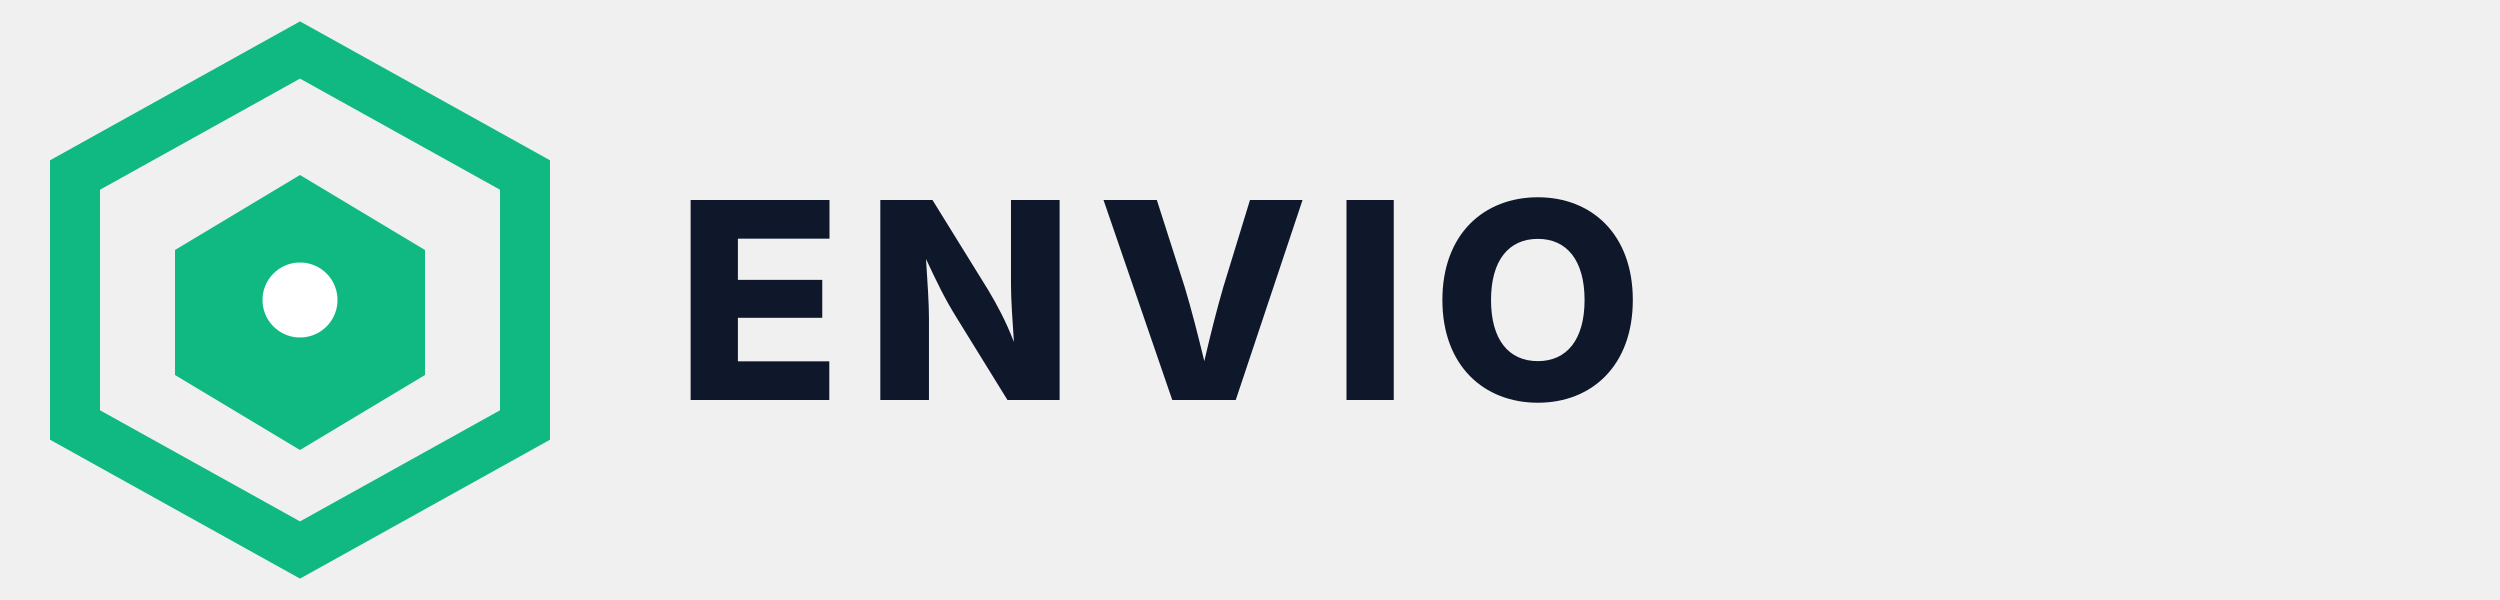
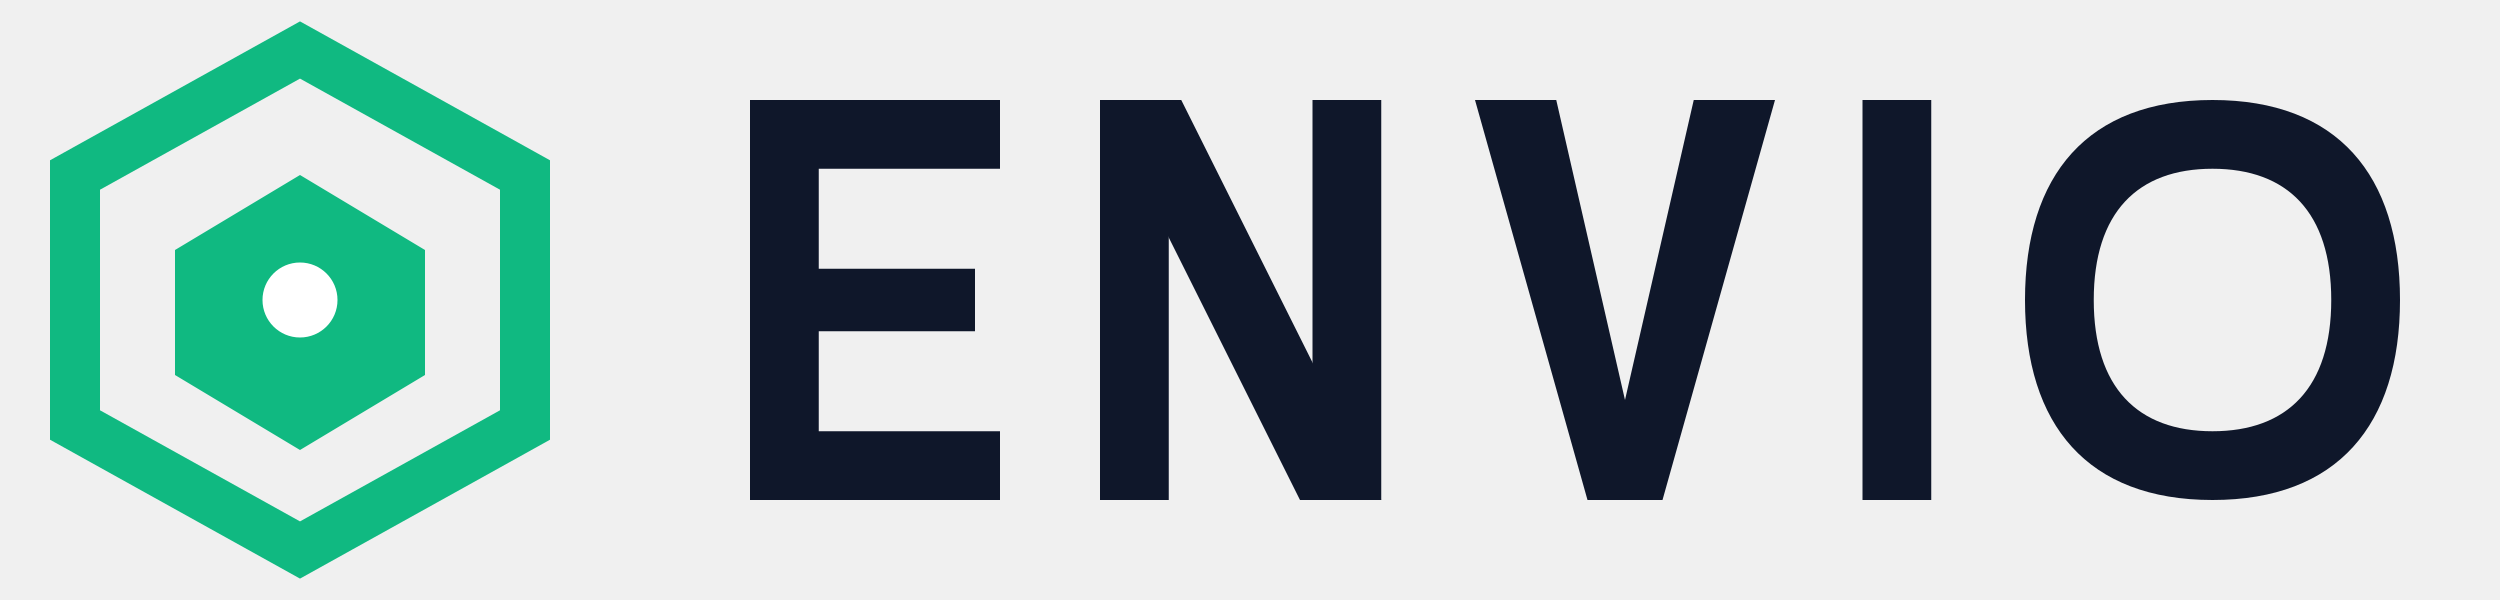
<svg xmlns="http://www.w3.org/2000/svg" viewBox="0 0 200 48" fill="none">
  <style>
    .envio-text { fill: #0f172a; }
    @media (prefers-color-scheme: dark) {
      .envio-text { fill: #ffffff; }
    }
  </style>
  <g>
    <polygon points="24,4 42,14 42,34 24,44 6,34 6,14" stroke="#10B981" stroke-width="4" fill="none" />
    <path d="M24 14L34 20V30L24 36L14 30V20Z" fill="#10B981" />
    <circle cx="24" cy="24" r="3" fill="#ffffff" />
  </g>
-   <text x="54" y="32" font-family="system-ui, -apple-system, sans-serif" font-weight="800" font-size="22" letter-spacing="0.08em" class="envio-text" fill="currentColor">
-     ENVIO
-   </text>
+   <g class="envio-text">
+     <path d="M 60 8 H 80 V 13.5 H 65.5 V 21.5 H 78 V 26.5 H 65.5 V 34.5 H 80 V 40 H 60 Z" />
+     <path d="M 88 8 H 93.5 V 40 H 88 Z" />
+     <path d="M 105 8 H 110.5 V 40 H 105 Z" />
+     <polygon points="88,8 94.5,8 110.5,40 104,40" />
+     <path d="M 118 8 H 124.5 L 130 32 L 135.5 8 H 142 L 133 40 H 127 Z" />
+     <path d="M 149 8 H 154.5 V 40 H 149 Z" />
+     <path fill-rule="evenodd" clip-rule="evenodd" d="M 177 8 C 167 8 162 14 162 24 C 162 34 167 40 177 40 C 187 40 192 34 192 24 C 192 14 187 8 177 8 Z M 177 13.5 C 183 13.5 186.5 17 186.5 24 C 186.5 31 183 34.5 177 34.5 C 171 34.5 167.5 31 167.5 24 C 167.5 17 171 13.5 177 13.5 Z" />
+   </g>
</svg>
